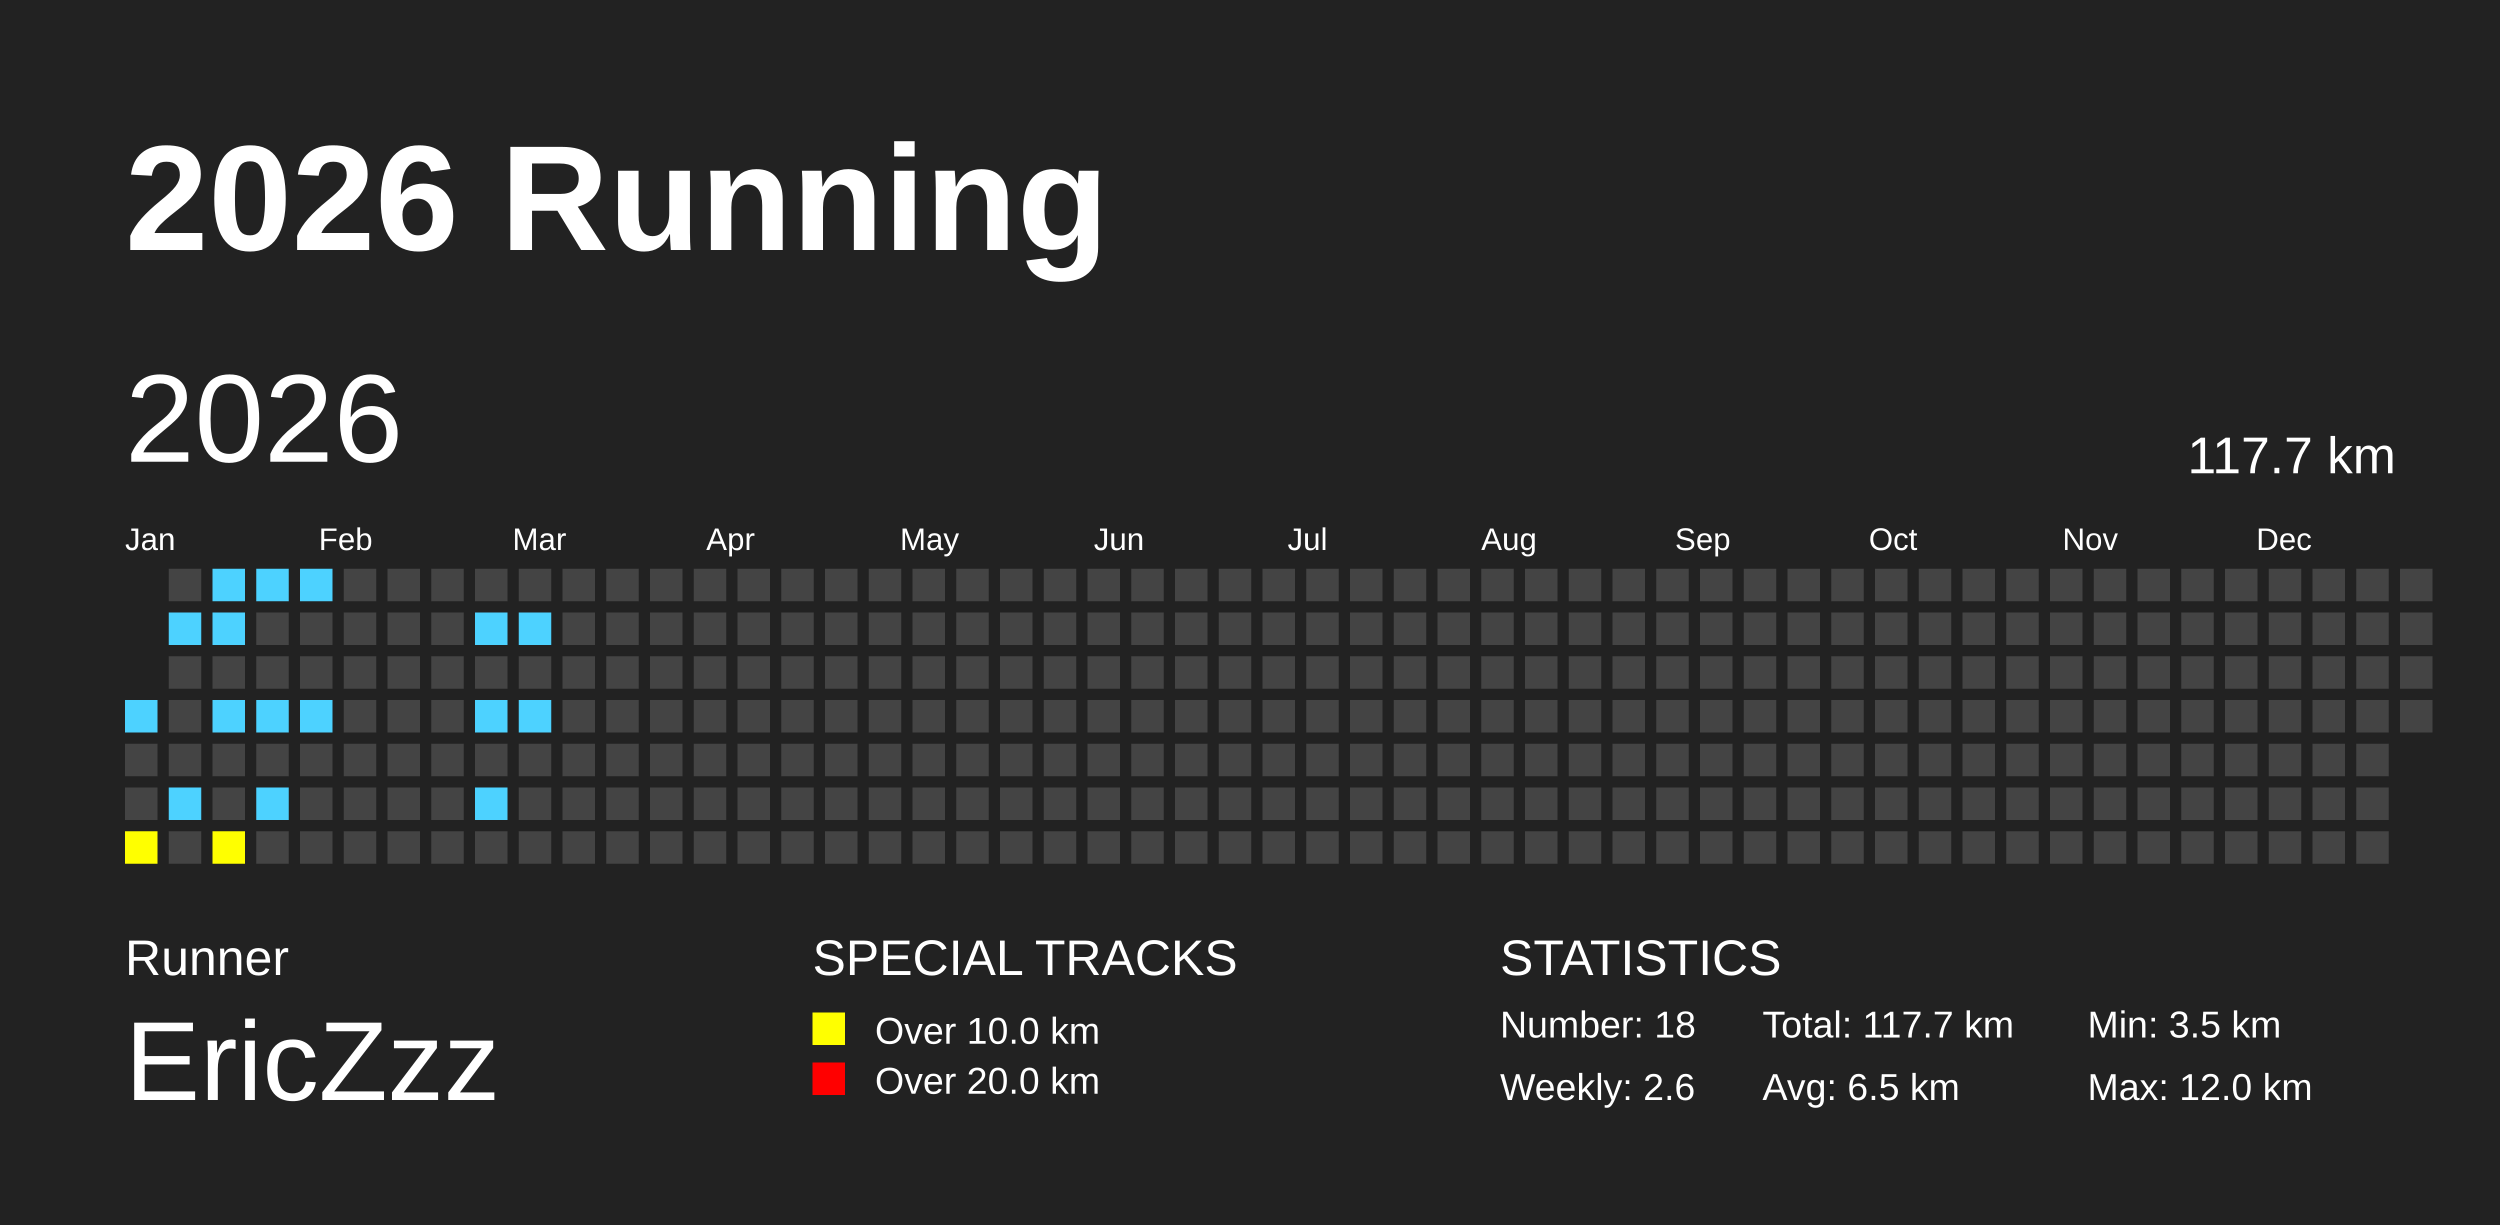
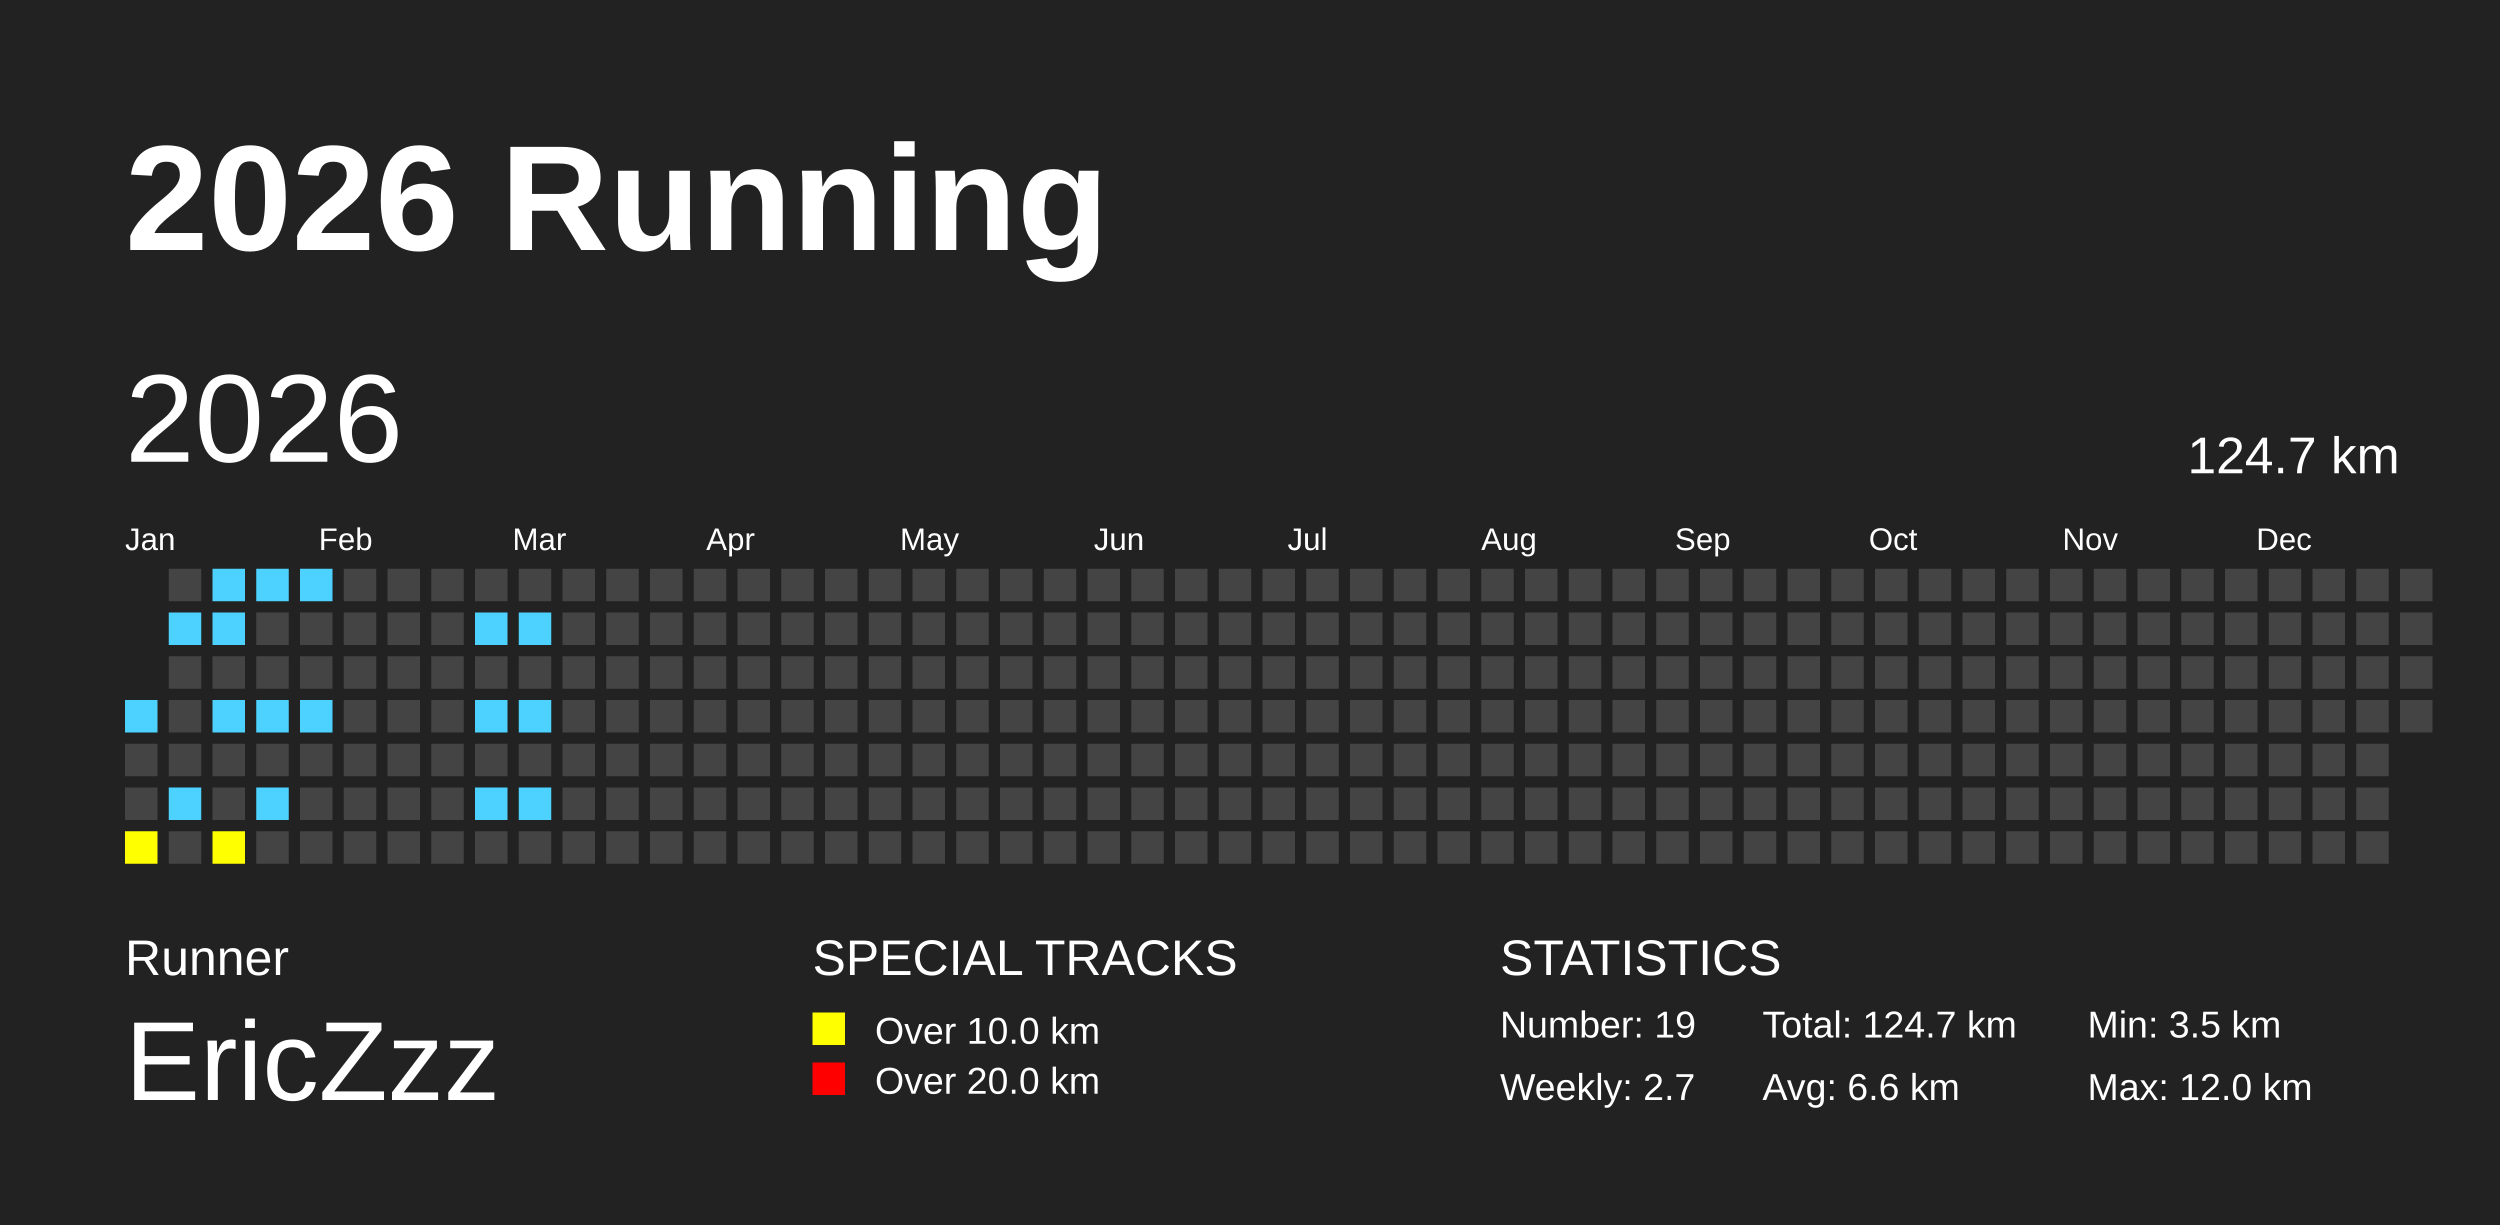
<svg xmlns="http://www.w3.org/2000/svg" baseProfile="full" height="98mm" version="1.1" viewBox="0,0,200,98" width="200mm">
  <defs />
  <rect fill="#222222" height="98" width="200" x="0" y="0" />
  <text fill="#FFFFFF" style="font-size:12px; font-family:Arial; font-weight:bold;" x="10" y="20">2026 Running</text>
  <text fill="#FFFFFF" style="font-size:4px; font-family:Arial" x="10" y="78">Runner</text>
  <text fill="#FFFFFF" style="font-size:9px; font-family:Arial" x="10" y="88">EricZzz</text>
  <text fill="#FFFFFF" style="font-size:4px; font-family:Arial" x="65" y="78">SPECIAL TRACKS</text>
  <rect fill="yellow" height="2.6" width="2.6" x="65" y="81" />
  <text fill="#FFFFFF" style="font-size:3px; font-family:Arial" x="70" y="83.5">Over 10.0 km</text>
  <rect fill="red" height="2.6" width="2.6" x="65" y="85" />
  <text fill="#FFFFFF" style="font-size:3px; font-family:Arial" x="70" y="87.5">Over 20.0 km</text>
  <text fill="#FFFFFF" style="font-size:4px; font-family:Arial" x="120" y="78">STATISTICS</text>
-   <text fill="#FFFFFF" style="font-size:3px; font-family:Arial" x="120" y="83">Number: 18</text>
-   <text fill="#FFFFFF" style="font-size:3px; font-family:Arial" x="120" y="88">Weekly: 2.6</text>
-   <text fill="#FFFFFF" style="font-size:3px; font-family:Arial" x="141" y="83">Total: 117.7 km</text>
-   <text fill="#FFFFFF" style="font-size:3px; font-family:Arial" x="141" y="88">Avg: 6.5 km</text>
+   <text fill="#FFFFFF" style="font-size:3px; font-family:Arial" x="120" y="83">Number: 19</text>
+   <text fill="#FFFFFF" style="font-size:3px; font-family:Arial" x="120" y="88">Weekly: 2.7</text>
+   <text fill="#FFFFFF" style="font-size:3px; font-family:Arial" x="141" y="83">Total: 124.7 km</text>
+   <text fill="#FFFFFF" style="font-size:3px; font-family:Arial" x="141" y="88">Avg: 6.6 km</text>
  <text fill="#FFFFFF" style="font-size:3px; font-family:Arial" x="167" y="83">Min: 3.5 km</text>
  <text fill="#FFFFFF" style="font-size:3px; font-family:Arial" x="167" y="88">Max: 12.0 km</text>
  <text dominant-baseline="hanging" fill="#FFFFFF" style="font-size:10.0px; font-family:Arial;" x="10" y="30">2026</text>
-   <text dominant-baseline="hanging" fill="#FFFFFF" style="font-size:4.125px; font-family:Arial;" x="175" y="35">117.7 km</text>
+   <text dominant-baseline="hanging" fill="#FFFFFF" style="font-size:4.125px; font-family:Arial;" x="175" y="35">124.7 km</text>
  <text fill="#FFFFFF" style="font-size:2.5px; font-family:Arial" x="10.0" y="44">Jan</text>
  <text fill="#FFFFFF" style="font-size:2.5px; font-family:Arial" x="25.5" y="44">Feb</text>
  <text fill="#FFFFFF" style="font-size:2.5px; font-family:Arial" x="41.0" y="44">Mar</text>
  <text fill="#FFFFFF" style="font-size:2.5px; font-family:Arial" x="56.5" y="44">Apr</text>
  <text fill="#FFFFFF" style="font-size:2.5px; font-family:Arial" x="72.0" y="44">May</text>
  <text fill="#FFFFFF" style="font-size:2.5px; font-family:Arial" x="87.5" y="44">Jun</text>
  <text fill="#FFFFFF" style="font-size:2.5px; font-family:Arial" x="103.0" y="44">Jul</text>
  <text fill="#FFFFFF" style="font-size:2.5px; font-family:Arial" x="118.5" y="44">Aug</text>
  <text fill="#FFFFFF" style="font-size:2.5px; font-family:Arial" x="134.0" y="44">Sep</text>
  <text fill="#FFFFFF" style="font-size:2.5px; font-family:Arial" x="149.5" y="44">Oct</text>
  <text fill="#FFFFFF" style="font-size:2.5px; font-family:Arial" x="165.0" y="44">Nov</text>
  <text fill="#FFFFFF" style="font-size:2.5px; font-family:Arial" x="180.5" y="44">Dec</text>
  <rect fill="#4DD2FF" height="2.6" width="2.6" x="10.0" y="56.0" />
  <rect fill="#444444" height="2.6" width="2.6" x="10.0" y="59.5" />
  <rect fill="#444444" height="2.6" width="2.6" x="10.0" y="63.0" />
  <rect fill="yellow" height="2.6" width="2.6" x="10.0" y="66.5" />
  <rect fill="#444444" height="2.6" width="2.6" x="13.5" y="45.5" />
  <rect fill="#4DD2FF" height="2.6" width="2.6" x="13.5" y="49.0" />
  <rect fill="#444444" height="2.6" width="2.6" x="13.5" y="52.5" />
  <rect fill="#444444" height="2.6" width="2.6" x="13.5" y="56.0" />
  <rect fill="#444444" height="2.6" width="2.6" x="13.5" y="59.5" />
  <rect fill="#4DD2FF" height="2.6" width="2.6" x="13.5" y="63.0" />
  <rect fill="#444444" height="2.6" width="2.6" x="13.5" y="66.5" />
  <rect fill="#4DD2FF" height="2.6" width="2.6" x="17.0" y="45.5" />
  <rect fill="#4DD2FF" height="2.6" width="2.6" x="17.0" y="49.0" />
  <rect fill="#444444" height="2.6" width="2.6" x="17.0" y="52.5" />
  <rect fill="#4DD2FF" height="2.6" width="2.6" x="17.0" y="56.0" />
  <rect fill="#444444" height="2.6" width="2.6" x="17.0" y="59.5" />
  <rect fill="#444444" height="2.6" width="2.6" x="17.0" y="63.0" />
  <rect fill="yellow" height="2.6" width="2.6" x="17.0" y="66.5" />
  <rect fill="#4DD2FF" height="2.6" width="2.6" x="20.5" y="45.5" />
  <rect fill="#444444" height="2.6" width="2.6" x="20.5" y="49.0" />
  <rect fill="#444444" height="2.6" width="2.6" x="20.5" y="52.5" />
  <rect fill="#4DD2FF" height="2.6" width="2.6" x="20.5" y="56.0" />
  <rect fill="#444444" height="2.6" width="2.6" x="20.5" y="59.5" />
  <rect fill="#4DD2FF" height="2.6" width="2.6" x="20.5" y="63.0" />
  <rect fill="#444444" height="2.6" width="2.6" x="20.5" y="66.5" />
  <rect fill="#4DD2FF" height="2.6" width="2.6" x="24.0" y="45.5" />
  <rect fill="#444444" height="2.6" width="2.6" x="24.0" y="49.0" />
  <rect fill="#444444" height="2.6" width="2.6" x="24.0" y="52.5" />
  <rect fill="#4DD2FF" height="2.6" width="2.6" x="24.0" y="56.0" />
  <rect fill="#444444" height="2.6" width="2.6" x="24.0" y="59.5" />
  <rect fill="#444444" height="2.6" width="2.6" x="24.0" y="63.0" />
  <rect fill="#444444" height="2.6" width="2.6" x="24.0" y="66.5" />
  <rect fill="#444444" height="2.6" width="2.6" x="27.5" y="45.5" />
  <rect fill="#444444" height="2.6" width="2.6" x="27.5" y="49.0" />
  <rect fill="#444444" height="2.6" width="2.6" x="27.5" y="52.5" />
  <rect fill="#444444" height="2.6" width="2.6" x="27.5" y="56.0" />
  <rect fill="#444444" height="2.6" width="2.6" x="27.5" y="59.5" />
  <rect fill="#444444" height="2.6" width="2.6" x="27.5" y="63.0" />
  <rect fill="#444444" height="2.6" width="2.6" x="27.5" y="66.5" />
  <rect fill="#444444" height="2.6" width="2.6" x="31.0" y="45.5" />
  <rect fill="#444444" height="2.6" width="2.6" x="31.0" y="49.0" />
  <rect fill="#444444" height="2.6" width="2.6" x="31.0" y="52.5" />
  <rect fill="#444444" height="2.6" width="2.6" x="31.0" y="56.0" />
  <rect fill="#444444" height="2.6" width="2.6" x="31.0" y="59.5" />
  <rect fill="#444444" height="2.6" width="2.6" x="31.0" y="63.0" />
  <rect fill="#444444" height="2.6" width="2.6" x="31.0" y="66.5" />
  <rect fill="#444444" height="2.6" width="2.6" x="34.5" y="45.5" />
  <rect fill="#444444" height="2.6" width="2.6" x="34.5" y="49.0" />
  <rect fill="#444444" height="2.6" width="2.6" x="34.5" y="52.5" />
  <rect fill="#444444" height="2.6" width="2.6" x="34.5" y="56.0" />
  <rect fill="#444444" height="2.6" width="2.6" x="34.5" y="59.5" />
  <rect fill="#444444" height="2.6" width="2.6" x="34.5" y="63.0" />
  <rect fill="#444444" height="2.6" width="2.6" x="34.5" y="66.5" />
  <rect fill="#444444" height="2.6" width="2.6" x="38.0" y="45.5" />
  <rect fill="#4DD2FF" height="2.6" width="2.6" x="38.0" y="49.0" />
  <rect fill="#444444" height="2.6" width="2.6" x="38.0" y="52.5" />
  <rect fill="#4DD2FF" height="2.6" width="2.6" x="38.0" y="56.0" />
  <rect fill="#444444" height="2.6" width="2.6" x="38.0" y="59.5" />
  <rect fill="#4DD2FF" height="2.6" width="2.6" x="38.0" y="63.0" />
  <rect fill="#444444" height="2.6" width="2.6" x="38.0" y="66.5" />
  <rect fill="#444444" height="2.6" width="2.6" x="41.5" y="45.5" />
  <rect fill="#4DD2FF" height="2.6" width="2.6" x="41.5" y="49.0" />
  <rect fill="#444444" height="2.6" width="2.6" x="41.5" y="52.5" />
  <rect fill="#4DD2FF" height="2.6" width="2.6" x="41.5" y="56.0" />
  <rect fill="#444444" height="2.6" width="2.6" x="41.5" y="59.5" />
-   <rect fill="#444444" height="2.6" width="2.6" x="41.5" y="63.0" />
+   <rect fill="#4DD2FF" height="2.6" width="2.6" x="41.5" y="63.0" />
  <rect fill="#444444" height="2.6" width="2.6" x="41.5" y="66.5" />
  <rect fill="#444444" height="2.6" width="2.6" x="45.0" y="45.5" />
  <rect fill="#444444" height="2.6" width="2.6" x="45.0" y="49.0" />
  <rect fill="#444444" height="2.6" width="2.6" x="45.0" y="52.5" />
  <rect fill="#444444" height="2.6" width="2.6" x="45.0" y="56.0" />
  <rect fill="#444444" height="2.6" width="2.6" x="45.0" y="59.5" />
  <rect fill="#444444" height="2.6" width="2.6" x="45.0" y="63.0" />
  <rect fill="#444444" height="2.6" width="2.6" x="45.0" y="66.5" />
  <rect fill="#444444" height="2.6" width="2.6" x="48.5" y="45.5" />
  <rect fill="#444444" height="2.6" width="2.6" x="48.5" y="49.0" />
  <rect fill="#444444" height="2.6" width="2.6" x="48.5" y="52.5" />
  <rect fill="#444444" height="2.6" width="2.6" x="48.5" y="56.0" />
  <rect fill="#444444" height="2.6" width="2.6" x="48.5" y="59.5" />
  <rect fill="#444444" height="2.6" width="2.6" x="48.5" y="63.0" />
  <rect fill="#444444" height="2.6" width="2.6" x="48.5" y="66.5" />
  <rect fill="#444444" height="2.6" width="2.6" x="52.0" y="45.5" />
  <rect fill="#444444" height="2.6" width="2.6" x="52.0" y="49.0" />
  <rect fill="#444444" height="2.6" width="2.6" x="52.0" y="52.5" />
  <rect fill="#444444" height="2.6" width="2.6" x="52.0" y="56.0" />
  <rect fill="#444444" height="2.6" width="2.6" x="52.0" y="59.5" />
  <rect fill="#444444" height="2.6" width="2.6" x="52.0" y="63.0" />
  <rect fill="#444444" height="2.6" width="2.6" x="52.0" y="66.5" />
  <rect fill="#444444" height="2.6" width="2.6" x="55.5" y="45.5" />
  <rect fill="#444444" height="2.6" width="2.6" x="55.5" y="49.0" />
  <rect fill="#444444" height="2.6" width="2.6" x="55.5" y="52.5" />
  <rect fill="#444444" height="2.6" width="2.6" x="55.5" y="56.0" />
  <rect fill="#444444" height="2.6" width="2.6" x="55.5" y="59.5" />
  <rect fill="#444444" height="2.6" width="2.6" x="55.5" y="63.0" />
  <rect fill="#444444" height="2.6" width="2.6" x="55.5" y="66.5" />
  <rect fill="#444444" height="2.6" width="2.6" x="59.0" y="45.5" />
  <rect fill="#444444" height="2.6" width="2.6" x="59.0" y="49.0" />
  <rect fill="#444444" height="2.6" width="2.6" x="59.0" y="52.5" />
  <rect fill="#444444" height="2.6" width="2.6" x="59.0" y="56.0" />
  <rect fill="#444444" height="2.6" width="2.6" x="59.0" y="59.5" />
  <rect fill="#444444" height="2.6" width="2.6" x="59.0" y="63.0" />
  <rect fill="#444444" height="2.6" width="2.6" x="59.0" y="66.5" />
  <rect fill="#444444" height="2.6" width="2.6" x="62.5" y="45.5" />
  <rect fill="#444444" height="2.6" width="2.6" x="62.5" y="49.0" />
  <rect fill="#444444" height="2.6" width="2.6" x="62.5" y="52.5" />
  <rect fill="#444444" height="2.6" width="2.6" x="62.5" y="56.0" />
  <rect fill="#444444" height="2.6" width="2.6" x="62.5" y="59.5" />
  <rect fill="#444444" height="2.6" width="2.6" x="62.5" y="63.0" />
  <rect fill="#444444" height="2.6" width="2.6" x="62.5" y="66.5" />
  <rect fill="#444444" height="2.6" width="2.6" x="66.0" y="45.5" />
  <rect fill="#444444" height="2.6" width="2.6" x="66.0" y="49.0" />
  <rect fill="#444444" height="2.6" width="2.6" x="66.0" y="52.5" />
  <rect fill="#444444" height="2.6" width="2.6" x="66.0" y="56.0" />
  <rect fill="#444444" height="2.6" width="2.6" x="66.0" y="59.5" />
  <rect fill="#444444" height="2.6" width="2.6" x="66.0" y="63.0" />
  <rect fill="#444444" height="2.6" width="2.6" x="66.0" y="66.5" />
  <rect fill="#444444" height="2.6" width="2.6" x="69.5" y="45.5" />
  <rect fill="#444444" height="2.6" width="2.6" x="69.5" y="49.0" />
  <rect fill="#444444" height="2.6" width="2.6" x="69.5" y="52.5" />
  <rect fill="#444444" height="2.6" width="2.6" x="69.5" y="56.0" />
  <rect fill="#444444" height="2.6" width="2.6" x="69.5" y="59.5" />
  <rect fill="#444444" height="2.6" width="2.6" x="69.5" y="63.0" />
  <rect fill="#444444" height="2.6" width="2.6" x="69.5" y="66.5" />
  <rect fill="#444444" height="2.6" width="2.6" x="73.0" y="45.5" />
  <rect fill="#444444" height="2.6" width="2.6" x="73.0" y="49.0" />
  <rect fill="#444444" height="2.6" width="2.6" x="73.0" y="52.5" />
  <rect fill="#444444" height="2.6" width="2.6" x="73.0" y="56.0" />
  <rect fill="#444444" height="2.6" width="2.6" x="73.0" y="59.5" />
  <rect fill="#444444" height="2.6" width="2.6" x="73.0" y="63.0" />
  <rect fill="#444444" height="2.6" width="2.6" x="73.0" y="66.5" />
  <rect fill="#444444" height="2.6" width="2.6" x="76.5" y="45.5" />
  <rect fill="#444444" height="2.6" width="2.6" x="76.5" y="49.0" />
  <rect fill="#444444" height="2.6" width="2.6" x="76.5" y="52.5" />
  <rect fill="#444444" height="2.6" width="2.6" x="76.5" y="56.0" />
  <rect fill="#444444" height="2.6" width="2.6" x="76.5" y="59.5" />
  <rect fill="#444444" height="2.6" width="2.6" x="76.5" y="63.0" />
  <rect fill="#444444" height="2.6" width="2.6" x="76.5" y="66.5" />
  <rect fill="#444444" height="2.6" width="2.6" x="80.0" y="45.5" />
  <rect fill="#444444" height="2.6" width="2.6" x="80.0" y="49.0" />
  <rect fill="#444444" height="2.6" width="2.6" x="80.0" y="52.5" />
  <rect fill="#444444" height="2.6" width="2.6" x="80.0" y="56.0" />
  <rect fill="#444444" height="2.6" width="2.6" x="80.0" y="59.5" />
  <rect fill="#444444" height="2.6" width="2.6" x="80.0" y="63.0" />
  <rect fill="#444444" height="2.6" width="2.6" x="80.0" y="66.5" />
  <rect fill="#444444" height="2.6" width="2.6" x="83.5" y="45.5" />
  <rect fill="#444444" height="2.6" width="2.6" x="83.5" y="49.0" />
  <rect fill="#444444" height="2.6" width="2.6" x="83.5" y="52.5" />
  <rect fill="#444444" height="2.6" width="2.6" x="83.5" y="56.0" />
  <rect fill="#444444" height="2.6" width="2.6" x="83.5" y="59.5" />
  <rect fill="#444444" height="2.6" width="2.6" x="83.5" y="63.0" />
  <rect fill="#444444" height="2.6" width="2.6" x="83.5" y="66.5" />
  <rect fill="#444444" height="2.6" width="2.6" x="87.0" y="45.5" />
  <rect fill="#444444" height="2.6" width="2.6" x="87.0" y="49.0" />
  <rect fill="#444444" height="2.6" width="2.6" x="87.0" y="52.5" />
  <rect fill="#444444" height="2.6" width="2.6" x="87.0" y="56.0" />
  <rect fill="#444444" height="2.6" width="2.6" x="87.0" y="59.5" />
  <rect fill="#444444" height="2.6" width="2.6" x="87.0" y="63.0" />
  <rect fill="#444444" height="2.6" width="2.6" x="87.0" y="66.5" />
  <rect fill="#444444" height="2.6" width="2.6" x="90.5" y="45.5" />
  <rect fill="#444444" height="2.6" width="2.6" x="90.5" y="49.0" />
  <rect fill="#444444" height="2.6" width="2.6" x="90.5" y="52.5" />
  <rect fill="#444444" height="2.6" width="2.6" x="90.5" y="56.0" />
  <rect fill="#444444" height="2.6" width="2.6" x="90.5" y="59.5" />
  <rect fill="#444444" height="2.6" width="2.6" x="90.5" y="63.0" />
  <rect fill="#444444" height="2.6" width="2.6" x="90.5" y="66.5" />
  <rect fill="#444444" height="2.6" width="2.6" x="94.0" y="45.5" />
  <rect fill="#444444" height="2.6" width="2.6" x="94.0" y="49.0" />
  <rect fill="#444444" height="2.6" width="2.6" x="94.0" y="52.5" />
  <rect fill="#444444" height="2.6" width="2.6" x="94.0" y="56.0" />
  <rect fill="#444444" height="2.6" width="2.6" x="94.0" y="59.5" />
  <rect fill="#444444" height="2.6" width="2.6" x="94.0" y="63.0" />
  <rect fill="#444444" height="2.6" width="2.6" x="94.0" y="66.5" />
  <rect fill="#444444" height="2.6" width="2.6" x="97.5" y="45.5" />
  <rect fill="#444444" height="2.6" width="2.6" x="97.5" y="49.0" />
  <rect fill="#444444" height="2.6" width="2.6" x="97.5" y="52.5" />
  <rect fill="#444444" height="2.6" width="2.6" x="97.5" y="56.0" />
  <rect fill="#444444" height="2.6" width="2.6" x="97.5" y="59.5" />
  <rect fill="#444444" height="2.6" width="2.6" x="97.5" y="63.0" />
  <rect fill="#444444" height="2.6" width="2.6" x="97.5" y="66.5" />
  <rect fill="#444444" height="2.6" width="2.6" x="101.0" y="45.5" />
  <rect fill="#444444" height="2.6" width="2.6" x="101.0" y="49.0" />
  <rect fill="#444444" height="2.6" width="2.6" x="101.0" y="52.5" />
  <rect fill="#444444" height="2.6" width="2.6" x="101.0" y="56.0" />
  <rect fill="#444444" height="2.6" width="2.6" x="101.0" y="59.5" />
  <rect fill="#444444" height="2.6" width="2.6" x="101.0" y="63.0" />
  <rect fill="#444444" height="2.6" width="2.6" x="101.0" y="66.5" />
  <rect fill="#444444" height="2.6" width="2.6" x="104.5" y="45.5" />
  <rect fill="#444444" height="2.6" width="2.6" x="104.5" y="49.0" />
  <rect fill="#444444" height="2.6" width="2.6" x="104.5" y="52.5" />
  <rect fill="#444444" height="2.6" width="2.6" x="104.5" y="56.0" />
  <rect fill="#444444" height="2.6" width="2.6" x="104.5" y="59.5" />
  <rect fill="#444444" height="2.6" width="2.6" x="104.5" y="63.0" />
  <rect fill="#444444" height="2.6" width="2.6" x="104.5" y="66.5" />
  <rect fill="#444444" height="2.6" width="2.6" x="108.0" y="45.5" />
  <rect fill="#444444" height="2.6" width="2.6" x="108.0" y="49.0" />
  <rect fill="#444444" height="2.6" width="2.6" x="108.0" y="52.5" />
  <rect fill="#444444" height="2.6" width="2.6" x="108.0" y="56.0" />
  <rect fill="#444444" height="2.6" width="2.6" x="108.0" y="59.5" />
  <rect fill="#444444" height="2.6" width="2.6" x="108.0" y="63.0" />
  <rect fill="#444444" height="2.6" width="2.6" x="108.0" y="66.5" />
  <rect fill="#444444" height="2.6" width="2.6" x="111.5" y="45.5" />
  <rect fill="#444444" height="2.6" width="2.6" x="111.5" y="49.0" />
  <rect fill="#444444" height="2.6" width="2.6" x="111.5" y="52.5" />
  <rect fill="#444444" height="2.6" width="2.6" x="111.5" y="56.0" />
  <rect fill="#444444" height="2.6" width="2.6" x="111.5" y="59.5" />
  <rect fill="#444444" height="2.6" width="2.6" x="111.5" y="63.0" />
  <rect fill="#444444" height="2.6" width="2.6" x="111.5" y="66.5" />
  <rect fill="#444444" height="2.6" width="2.6" x="115.0" y="45.5" />
  <rect fill="#444444" height="2.6" width="2.6" x="115.0" y="49.0" />
  <rect fill="#444444" height="2.6" width="2.6" x="115.0" y="52.5" />
  <rect fill="#444444" height="2.6" width="2.6" x="115.0" y="56.0" />
  <rect fill="#444444" height="2.6" width="2.6" x="115.0" y="59.5" />
  <rect fill="#444444" height="2.6" width="2.6" x="115.0" y="63.0" />
  <rect fill="#444444" height="2.6" width="2.6" x="115.0" y="66.5" />
  <rect fill="#444444" height="2.6" width="2.6" x="118.5" y="45.5" />
  <rect fill="#444444" height="2.6" width="2.6" x="118.5" y="49.0" />
  <rect fill="#444444" height="2.6" width="2.6" x="118.5" y="52.5" />
  <rect fill="#444444" height="2.6" width="2.6" x="118.5" y="56.0" />
  <rect fill="#444444" height="2.6" width="2.6" x="118.5" y="59.5" />
  <rect fill="#444444" height="2.6" width="2.6" x="118.5" y="63.0" />
  <rect fill="#444444" height="2.6" width="2.6" x="118.5" y="66.5" />
  <rect fill="#444444" height="2.6" width="2.6" x="122.0" y="45.5" />
  <rect fill="#444444" height="2.6" width="2.6" x="122.0" y="49.0" />
  <rect fill="#444444" height="2.6" width="2.6" x="122.0" y="52.5" />
  <rect fill="#444444" height="2.6" width="2.6" x="122.0" y="56.0" />
  <rect fill="#444444" height="2.6" width="2.6" x="122.0" y="59.5" />
  <rect fill="#444444" height="2.6" width="2.6" x="122.0" y="63.0" />
  <rect fill="#444444" height="2.6" width="2.6" x="122.0" y="66.5" />
  <rect fill="#444444" height="2.6" width="2.6" x="125.5" y="45.5" />
  <rect fill="#444444" height="2.6" width="2.6" x="125.5" y="49.0" />
  <rect fill="#444444" height="2.6" width="2.6" x="125.5" y="52.5" />
  <rect fill="#444444" height="2.6" width="2.6" x="125.5" y="56.0" />
  <rect fill="#444444" height="2.6" width="2.6" x="125.5" y="59.5" />
  <rect fill="#444444" height="2.6" width="2.6" x="125.5" y="63.0" />
  <rect fill="#444444" height="2.6" width="2.6" x="125.5" y="66.5" />
  <rect fill="#444444" height="2.6" width="2.6" x="129.0" y="45.5" />
  <rect fill="#444444" height="2.6" width="2.6" x="129.0" y="49.0" />
  <rect fill="#444444" height="2.6" width="2.6" x="129.0" y="52.5" />
  <rect fill="#444444" height="2.6" width="2.6" x="129.0" y="56.0" />
  <rect fill="#444444" height="2.6" width="2.6" x="129.0" y="59.5" />
  <rect fill="#444444" height="2.6" width="2.6" x="129.0" y="63.0" />
  <rect fill="#444444" height="2.6" width="2.6" x="129.0" y="66.5" />
  <rect fill="#444444" height="2.6" width="2.6" x="132.5" y="45.5" />
  <rect fill="#444444" height="2.6" width="2.6" x="132.5" y="49.0" />
  <rect fill="#444444" height="2.6" width="2.6" x="132.5" y="52.5" />
  <rect fill="#444444" height="2.6" width="2.6" x="132.5" y="56.0" />
  <rect fill="#444444" height="2.6" width="2.6" x="132.5" y="59.5" />
  <rect fill="#444444" height="2.6" width="2.6" x="132.5" y="63.0" />
  <rect fill="#444444" height="2.6" width="2.6" x="132.5" y="66.5" />
  <rect fill="#444444" height="2.6" width="2.6" x="136.0" y="45.5" />
  <rect fill="#444444" height="2.6" width="2.6" x="136.0" y="49.0" />
  <rect fill="#444444" height="2.6" width="2.6" x="136.0" y="52.5" />
  <rect fill="#444444" height="2.6" width="2.6" x="136.0" y="56.0" />
  <rect fill="#444444" height="2.6" width="2.6" x="136.0" y="59.5" />
  <rect fill="#444444" height="2.6" width="2.6" x="136.0" y="63.0" />
  <rect fill="#444444" height="2.6" width="2.6" x="136.0" y="66.5" />
  <rect fill="#444444" height="2.6" width="2.6" x="139.5" y="45.5" />
  <rect fill="#444444" height="2.6" width="2.6" x="139.5" y="49.0" />
  <rect fill="#444444" height="2.6" width="2.6" x="139.5" y="52.5" />
  <rect fill="#444444" height="2.6" width="2.6" x="139.5" y="56.0" />
  <rect fill="#444444" height="2.6" width="2.6" x="139.5" y="59.5" />
  <rect fill="#444444" height="2.6" width="2.6" x="139.5" y="63.0" />
  <rect fill="#444444" height="2.6" width="2.6" x="139.5" y="66.5" />
  <rect fill="#444444" height="2.6" width="2.6" x="143.0" y="45.5" />
  <rect fill="#444444" height="2.6" width="2.6" x="143.0" y="49.0" />
  <rect fill="#444444" height="2.6" width="2.6" x="143.0" y="52.5" />
  <rect fill="#444444" height="2.6" width="2.6" x="143.0" y="56.0" />
  <rect fill="#444444" height="2.6" width="2.6" x="143.0" y="59.5" />
  <rect fill="#444444" height="2.6" width="2.6" x="143.0" y="63.0" />
  <rect fill="#444444" height="2.6" width="2.6" x="143.0" y="66.5" />
  <rect fill="#444444" height="2.6" width="2.6" x="146.5" y="45.5" />
  <rect fill="#444444" height="2.6" width="2.6" x="146.5" y="49.0" />
  <rect fill="#444444" height="2.6" width="2.6" x="146.5" y="52.5" />
  <rect fill="#444444" height="2.6" width="2.6" x="146.5" y="56.0" />
  <rect fill="#444444" height="2.6" width="2.6" x="146.5" y="59.5" />
  <rect fill="#444444" height="2.6" width="2.6" x="146.5" y="63.0" />
  <rect fill="#444444" height="2.6" width="2.6" x="146.5" y="66.5" />
  <rect fill="#444444" height="2.6" width="2.6" x="150.0" y="45.5" />
  <rect fill="#444444" height="2.6" width="2.6" x="150.0" y="49.0" />
  <rect fill="#444444" height="2.6" width="2.6" x="150.0" y="52.5" />
  <rect fill="#444444" height="2.6" width="2.6" x="150.0" y="56.0" />
  <rect fill="#444444" height="2.6" width="2.6" x="150.0" y="59.5" />
  <rect fill="#444444" height="2.6" width="2.6" x="150.0" y="63.0" />
  <rect fill="#444444" height="2.6" width="2.6" x="150.0" y="66.5" />
  <rect fill="#444444" height="2.6" width="2.6" x="153.5" y="45.5" />
  <rect fill="#444444" height="2.6" width="2.6" x="153.5" y="49.0" />
  <rect fill="#444444" height="2.6" width="2.6" x="153.5" y="52.5" />
  <rect fill="#444444" height="2.6" width="2.6" x="153.5" y="56.0" />
  <rect fill="#444444" height="2.6" width="2.6" x="153.5" y="59.5" />
  <rect fill="#444444" height="2.6" width="2.6" x="153.5" y="63.0" />
  <rect fill="#444444" height="2.6" width="2.6" x="153.5" y="66.5" />
  <rect fill="#444444" height="2.6" width="2.6" x="157.0" y="45.5" />
  <rect fill="#444444" height="2.6" width="2.6" x="157.0" y="49.0" />
  <rect fill="#444444" height="2.6" width="2.6" x="157.0" y="52.5" />
  <rect fill="#444444" height="2.6" width="2.6" x="157.0" y="56.0" />
  <rect fill="#444444" height="2.6" width="2.6" x="157.0" y="59.5" />
  <rect fill="#444444" height="2.6" width="2.6" x="157.0" y="63.0" />
  <rect fill="#444444" height="2.6" width="2.6" x="157.0" y="66.5" />
  <rect fill="#444444" height="2.6" width="2.6" x="160.5" y="45.5" />
  <rect fill="#444444" height="2.6" width="2.6" x="160.5" y="49.0" />
  <rect fill="#444444" height="2.6" width="2.6" x="160.5" y="52.5" />
  <rect fill="#444444" height="2.6" width="2.6" x="160.5" y="56.0" />
  <rect fill="#444444" height="2.6" width="2.6" x="160.5" y="59.5" />
  <rect fill="#444444" height="2.6" width="2.6" x="160.5" y="63.0" />
  <rect fill="#444444" height="2.6" width="2.6" x="160.5" y="66.5" />
  <rect fill="#444444" height="2.6" width="2.6" x="164.0" y="45.5" />
  <rect fill="#444444" height="2.6" width="2.6" x="164.0" y="49.0" />
  <rect fill="#444444" height="2.6" width="2.6" x="164.0" y="52.5" />
  <rect fill="#444444" height="2.6" width="2.6" x="164.0" y="56.0" />
  <rect fill="#444444" height="2.6" width="2.6" x="164.0" y="59.5" />
  <rect fill="#444444" height="2.6" width="2.6" x="164.0" y="63.0" />
  <rect fill="#444444" height="2.6" width="2.6" x="164.0" y="66.5" />
  <rect fill="#444444" height="2.6" width="2.6" x="167.5" y="45.5" />
  <rect fill="#444444" height="2.6" width="2.6" x="167.5" y="49.0" />
  <rect fill="#444444" height="2.6" width="2.6" x="167.5" y="52.5" />
  <rect fill="#444444" height="2.6" width="2.6" x="167.5" y="56.0" />
  <rect fill="#444444" height="2.6" width="2.6" x="167.5" y="59.5" />
  <rect fill="#444444" height="2.6" width="2.6" x="167.5" y="63.0" />
  <rect fill="#444444" height="2.6" width="2.6" x="167.5" y="66.5" />
  <rect fill="#444444" height="2.6" width="2.6" x="171.0" y="45.5" />
  <rect fill="#444444" height="2.6" width="2.6" x="171.0" y="49.0" />
  <rect fill="#444444" height="2.6" width="2.6" x="171.0" y="52.5" />
  <rect fill="#444444" height="2.6" width="2.6" x="171.0" y="56.0" />
  <rect fill="#444444" height="2.6" width="2.6" x="171.0" y="59.5" />
  <rect fill="#444444" height="2.6" width="2.6" x="171.0" y="63.0" />
  <rect fill="#444444" height="2.6" width="2.6" x="171.0" y="66.5" />
  <rect fill="#444444" height="2.6" width="2.6" x="174.5" y="45.5" />
  <rect fill="#444444" height="2.6" width="2.6" x="174.5" y="49.0" />
  <rect fill="#444444" height="2.6" width="2.6" x="174.5" y="52.5" />
  <rect fill="#444444" height="2.6" width="2.6" x="174.5" y="56.0" />
  <rect fill="#444444" height="2.6" width="2.6" x="174.5" y="59.5" />
  <rect fill="#444444" height="2.6" width="2.6" x="174.5" y="63.0" />
  <rect fill="#444444" height="2.6" width="2.6" x="174.5" y="66.5" />
  <rect fill="#444444" height="2.6" width="2.6" x="178.0" y="45.5" />
  <rect fill="#444444" height="2.6" width="2.6" x="178.0" y="49.0" />
  <rect fill="#444444" height="2.6" width="2.6" x="178.0" y="52.5" />
  <rect fill="#444444" height="2.6" width="2.6" x="178.0" y="56.0" />
  <rect fill="#444444" height="2.6" width="2.6" x="178.0" y="59.5" />
  <rect fill="#444444" height="2.6" width="2.6" x="178.0" y="63.0" />
  <rect fill="#444444" height="2.6" width="2.6" x="178.0" y="66.5" />
  <rect fill="#444444" height="2.6" width="2.6" x="181.5" y="45.5" />
  <rect fill="#444444" height="2.6" width="2.6" x="181.5" y="49.0" />
  <rect fill="#444444" height="2.6" width="2.6" x="181.5" y="52.5" />
  <rect fill="#444444" height="2.6" width="2.6" x="181.5" y="56.0" />
  <rect fill="#444444" height="2.6" width="2.6" x="181.5" y="59.5" />
  <rect fill="#444444" height="2.6" width="2.6" x="181.5" y="63.0" />
  <rect fill="#444444" height="2.6" width="2.6" x="181.5" y="66.5" />
  <rect fill="#444444" height="2.6" width="2.6" x="185.0" y="45.5" />
  <rect fill="#444444" height="2.6" width="2.6" x="185.0" y="49.0" />
  <rect fill="#444444" height="2.6" width="2.6" x="185.0" y="52.5" />
  <rect fill="#444444" height="2.6" width="2.6" x="185.0" y="56.0" />
  <rect fill="#444444" height="2.6" width="2.6" x="185.0" y="59.5" />
  <rect fill="#444444" height="2.6" width="2.6" x="185.0" y="63.0" />
  <rect fill="#444444" height="2.6" width="2.6" x="185.0" y="66.5" />
  <rect fill="#444444" height="2.6" width="2.6" x="188.5" y="45.5" />
  <rect fill="#444444" height="2.6" width="2.6" x="188.5" y="49.0" />
  <rect fill="#444444" height="2.6" width="2.6" x="188.5" y="52.5" />
  <rect fill="#444444" height="2.6" width="2.6" x="188.5" y="56.0" />
  <rect fill="#444444" height="2.6" width="2.6" x="188.5" y="59.5" />
  <rect fill="#444444" height="2.6" width="2.6" x="188.5" y="63.0" />
  <rect fill="#444444" height="2.6" width="2.6" x="188.5" y="66.5" />
  <rect fill="#444444" height="2.6" width="2.6" x="192.0" y="45.5" />
  <rect fill="#444444" height="2.6" width="2.6" x="192.0" y="49.0" />
  <rect fill="#444444" height="2.6" width="2.6" x="192.0" y="52.5" />
  <rect fill="#444444" height="2.6" width="2.6" x="192.0" y="56.0" />
</svg>
